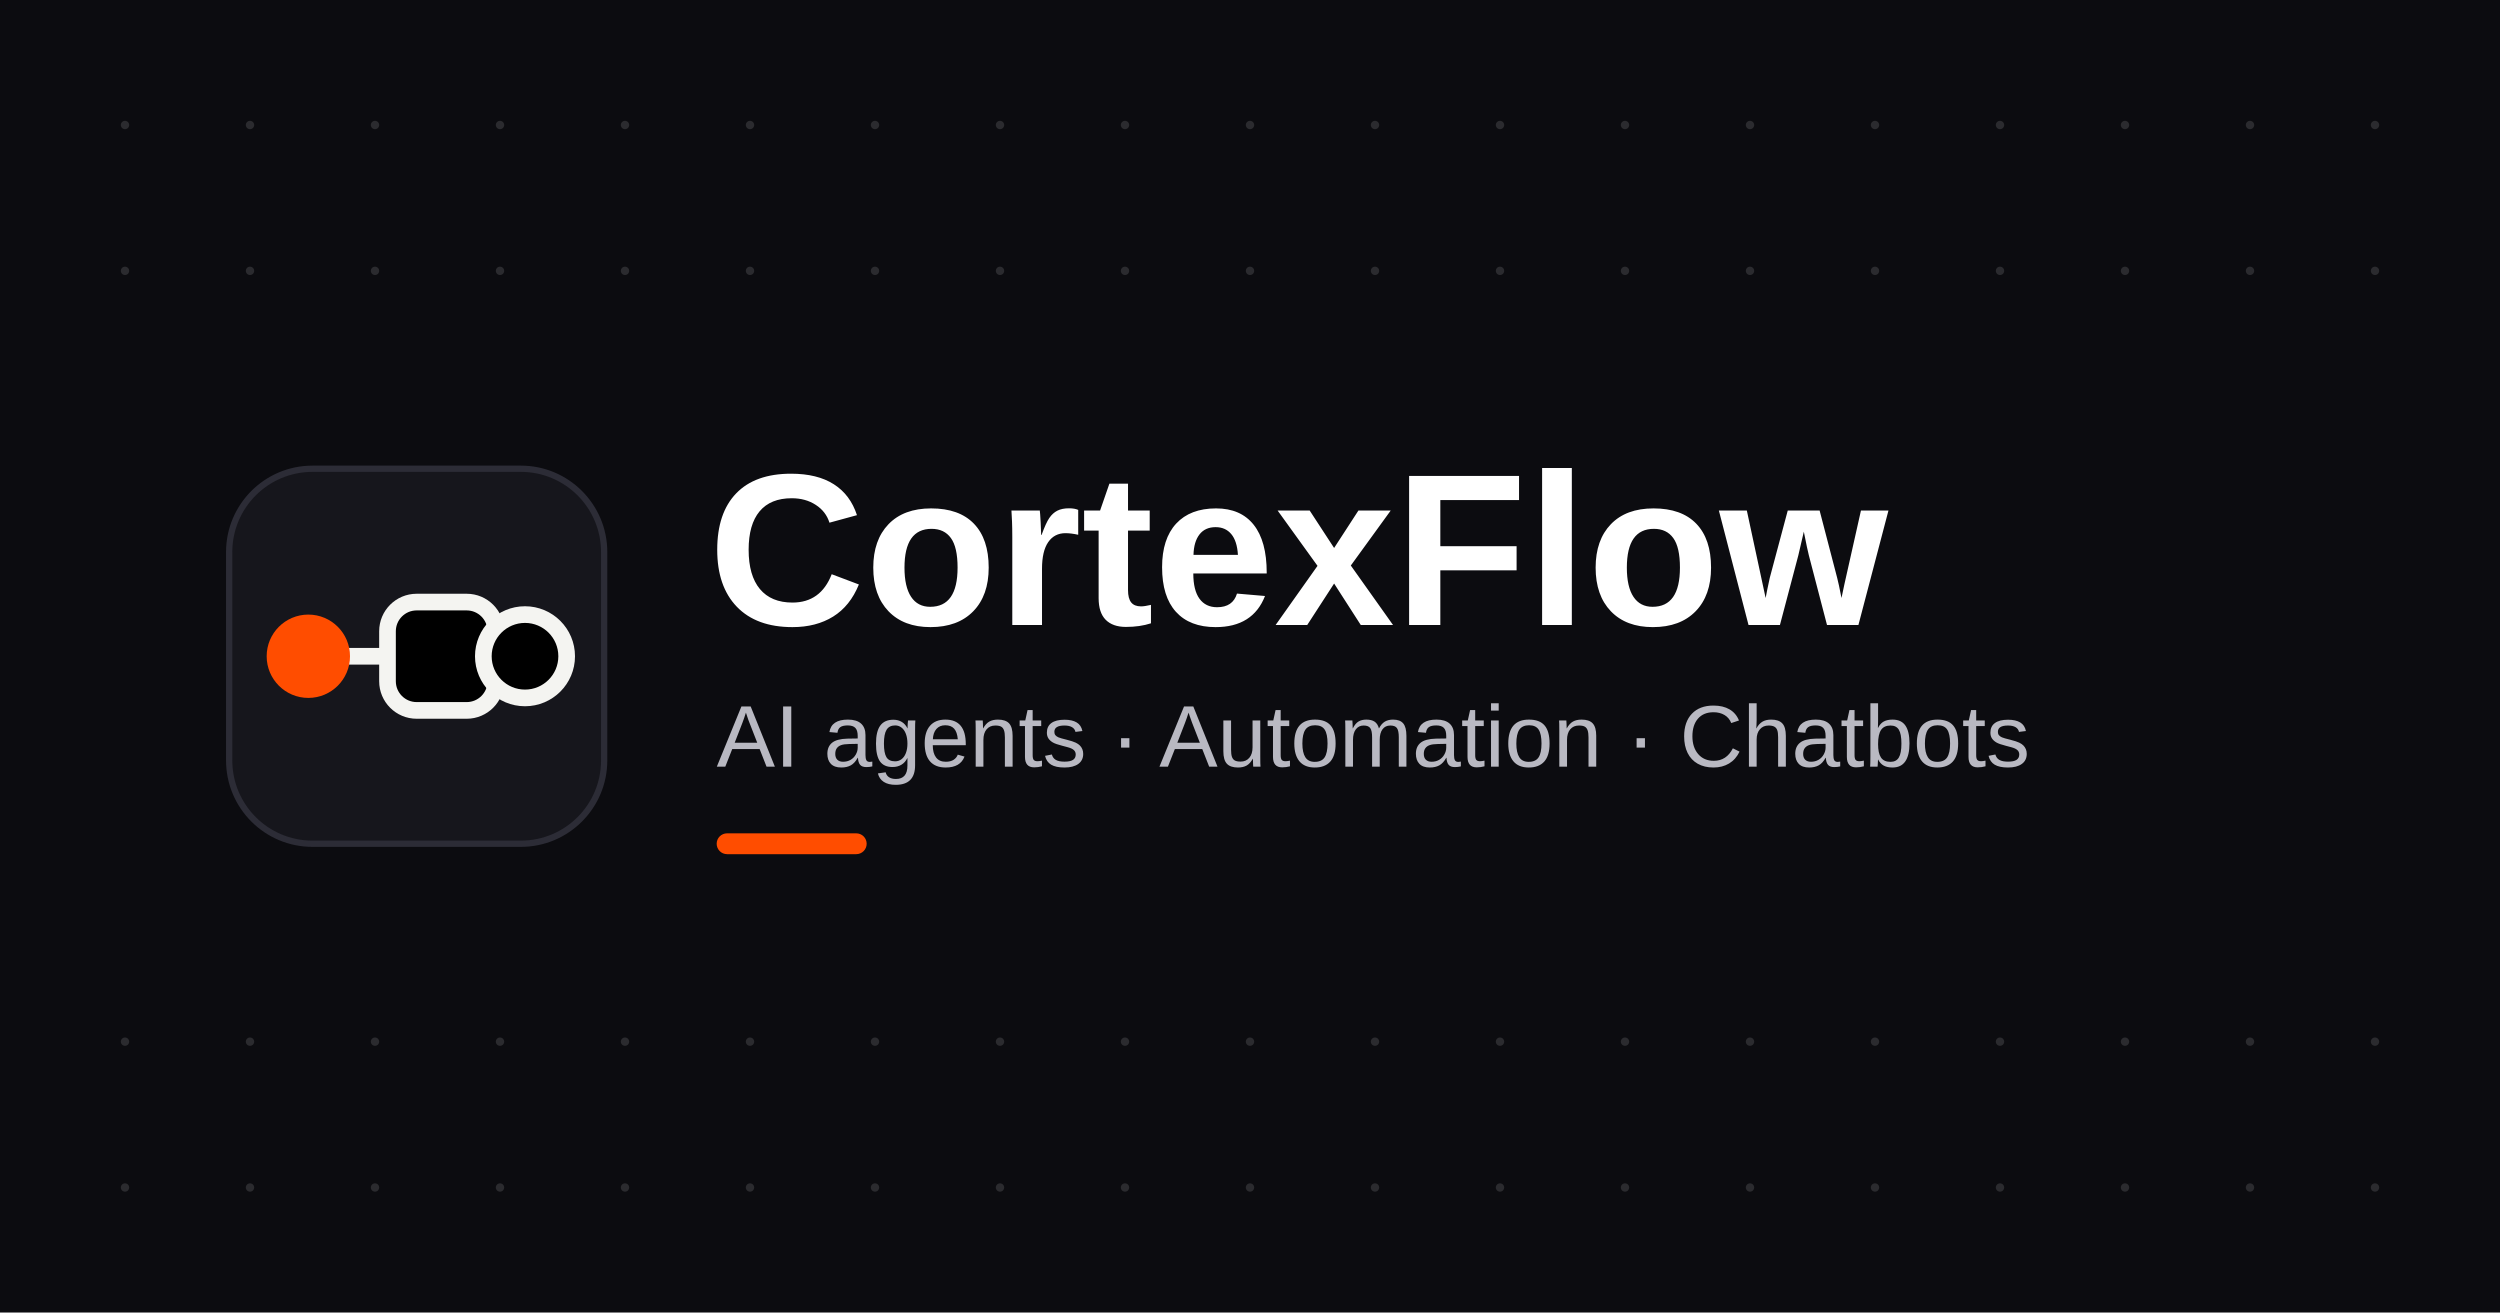
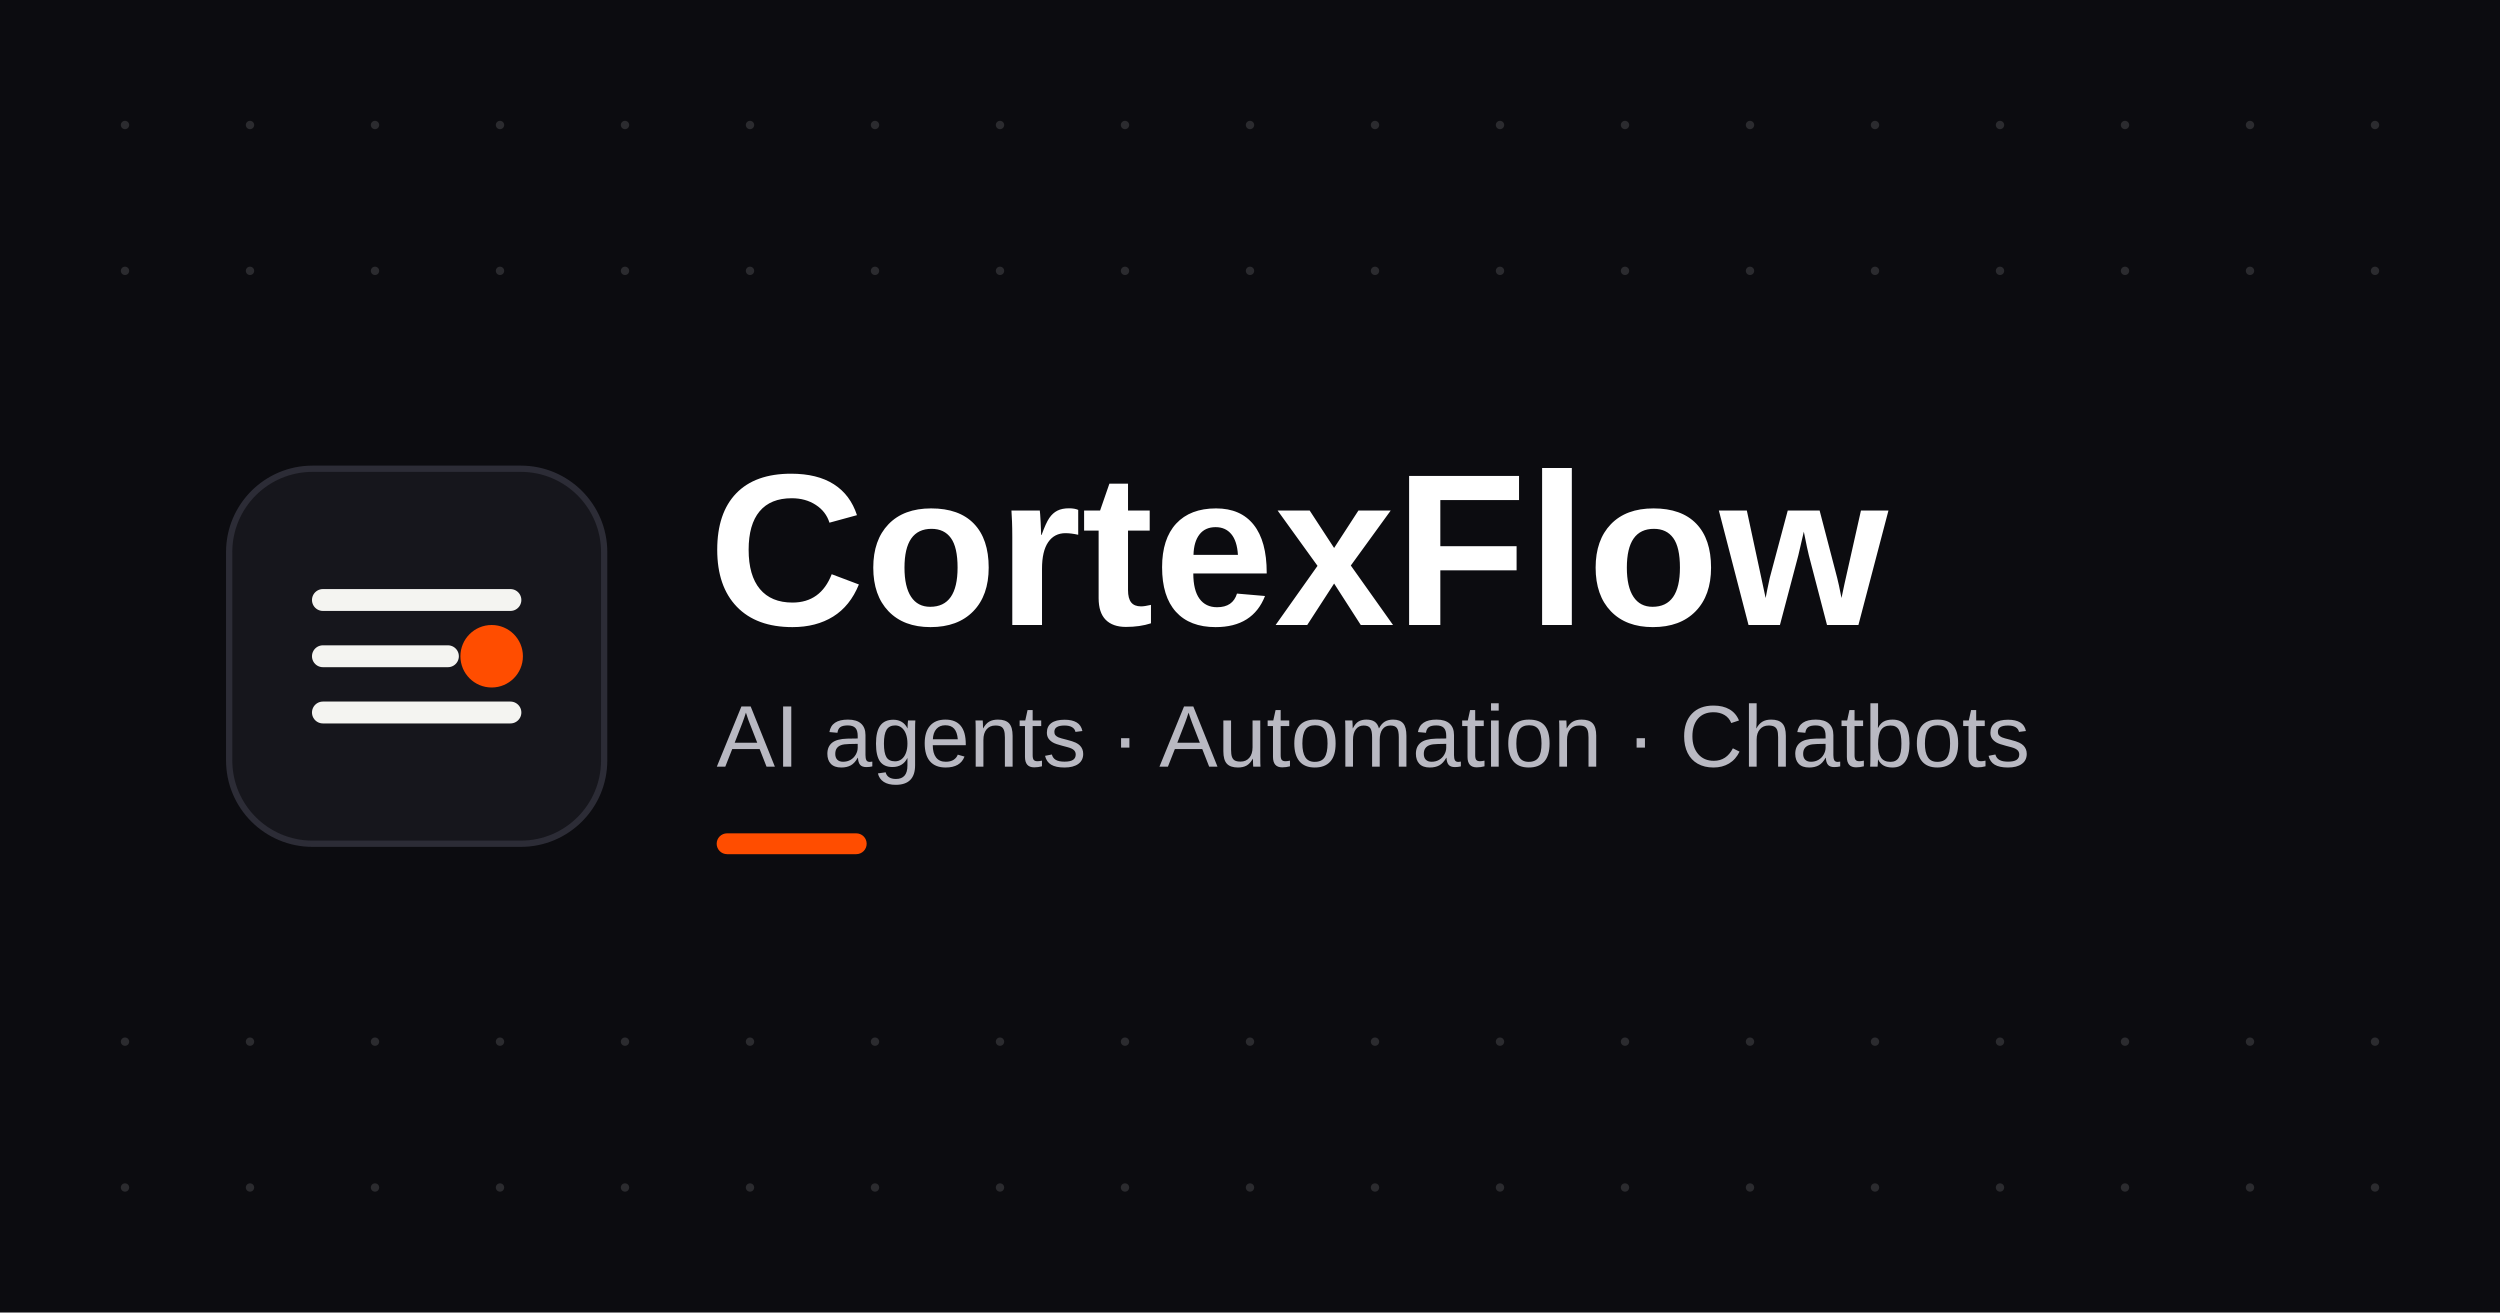
<svg xmlns="http://www.w3.org/2000/svg" viewBox="0 0 1200 630">
  <rect width="1200" height="630" fill="#0C0C10" />
  <g fill="#FFFFFF" opacity="0.13">
    <circle cx="60" cy="60" r="2" />
    <circle cx="120" cy="60" r="2" />
    <circle cx="180" cy="60" r="2" />
    <circle cx="240" cy="60" r="2" />
    <circle cx="300" cy="60" r="2" />
    <circle cx="360" cy="60" r="2" />
    <circle cx="420" cy="60" r="2" />
    <circle cx="480" cy="60" r="2" />
    <circle cx="540" cy="60" r="2" />
    <circle cx="600" cy="60" r="2" />
    <circle cx="660" cy="60" r="2" />
    <circle cx="720" cy="60" r="2" />
    <circle cx="780" cy="60" r="2" />
    <circle cx="840" cy="60" r="2" />
    <circle cx="900" cy="60" r="2" />
    <circle cx="960" cy="60" r="2" />
    <circle cx="1020" cy="60" r="2" />
    <circle cx="1080" cy="60" r="2" />
    <circle cx="1140" cy="60" r="2" />
    <circle cx="60" cy="130" r="2" />
    <circle cx="120" cy="130" r="2" />
    <circle cx="180" cy="130" r="2" />
    <circle cx="240" cy="130" r="2" />
    <circle cx="300" cy="130" r="2" />
    <circle cx="360" cy="130" r="2" />
    <circle cx="420" cy="130" r="2" />
    <circle cx="480" cy="130" r="2" />
    <circle cx="540" cy="130" r="2" />
    <circle cx="600" cy="130" r="2" />
    <circle cx="660" cy="130" r="2" />
    <circle cx="720" cy="130" r="2" />
    <circle cx="780" cy="130" r="2" />
    <circle cx="840" cy="130" r="2" />
    <circle cx="900" cy="130" r="2" />
    <circle cx="960" cy="130" r="2" />
    <circle cx="1020" cy="130" r="2" />
    <circle cx="1080" cy="130" r="2" />
    <circle cx="1140" cy="130" r="2" />
    <circle cx="60" cy="500" r="2" />
    <circle cx="120" cy="500" r="2" />
    <circle cx="180" cy="500" r="2" />
    <circle cx="240" cy="500" r="2" />
    <circle cx="300" cy="500" r="2" />
    <circle cx="360" cy="500" r="2" />
    <circle cx="420" cy="500" r="2" />
    <circle cx="480" cy="500" r="2" />
    <circle cx="540" cy="500" r="2" />
    <circle cx="600" cy="500" r="2" />
    <circle cx="660" cy="500" r="2" />
    <circle cx="720" cy="500" r="2" />
    <circle cx="780" cy="500" r="2" />
    <circle cx="840" cy="500" r="2" />
    <circle cx="900" cy="500" r="2" />
    <circle cx="960" cy="500" r="2" />
    <circle cx="1020" cy="500" r="2" />
    <circle cx="1080" cy="500" r="2" />
    <circle cx="1140" cy="500" r="2" />
    <circle cx="60" cy="570" r="2" />
    <circle cx="120" cy="570" r="2" />
    <circle cx="180" cy="570" r="2" />
    <circle cx="240" cy="570" r="2" />
    <circle cx="300" cy="570" r="2" />
    <circle cx="360" cy="570" r="2" />
    <circle cx="420" cy="570" r="2" />
    <circle cx="480" cy="570" r="2" />
    <circle cx="540" cy="570" r="2" />
    <circle cx="600" cy="570" r="2" />
    <circle cx="660" cy="570" r="2" />
    <circle cx="720" cy="570" r="2" />
    <circle cx="780" cy="570" r="2" />
    <circle cx="840" cy="570" r="2" />
    <circle cx="900" cy="570" r="2" />
    <circle cx="960" cy="570" r="2" />
    <circle cx="1020" cy="570" r="2" />
    <circle cx="1080" cy="570" r="2" />
    <circle cx="1140" cy="570" r="2" />
  </g>
  <g transform="translate(110,225)">
    <rect width="180" height="180" rx="40" fill="#16161C" stroke="#2C2C36" stroke-width="3" />
-     <path d="M52 90h26M102 90h26" stroke="#F4F4F1" stroke-width="8" stroke-linecap="round" />
-     <circle cx="38" cy="90" r="20" fill="#FF4D00" />
-     <rect x="76" y="64" width="52" height="52" rx="14" stroke="#F4F4F1" stroke-width="8" />
-     <circle cx="142" cy="90" r="20" stroke="#F4F4F1" stroke-width="8" />
+     <g transform="translate(30,30) scale(3)">
+       <path d="M5 11 H35" stroke="#F4F4F1" stroke-width="3.5" stroke-linecap="round" />
+       <path d="M5 20 H25" stroke="#F4F4F1" stroke-width="3.5" stroke-linecap="round" />
+       <circle cx="32" cy="20" r="5" fill="#FF4D00" />
+       <path d="M5 29 H35" stroke="#F4F4F1" stroke-width="3.5" stroke-linecap="round" />
+     </g>
  </g>
  <text x="340" y="300" font-family="Arial, sans-serif" font-size="104" font-weight="800" fill="#FFFFFF">CortexFlow</text>
  <text x="344" y="368" font-family="Arial, sans-serif" font-size="42" fill="#B9B9C2">AI agents · Automation · Chatbots</text>
  <rect x="344" y="400" width="72" height="10" rx="5" fill="#FF4D00" />
</svg>
